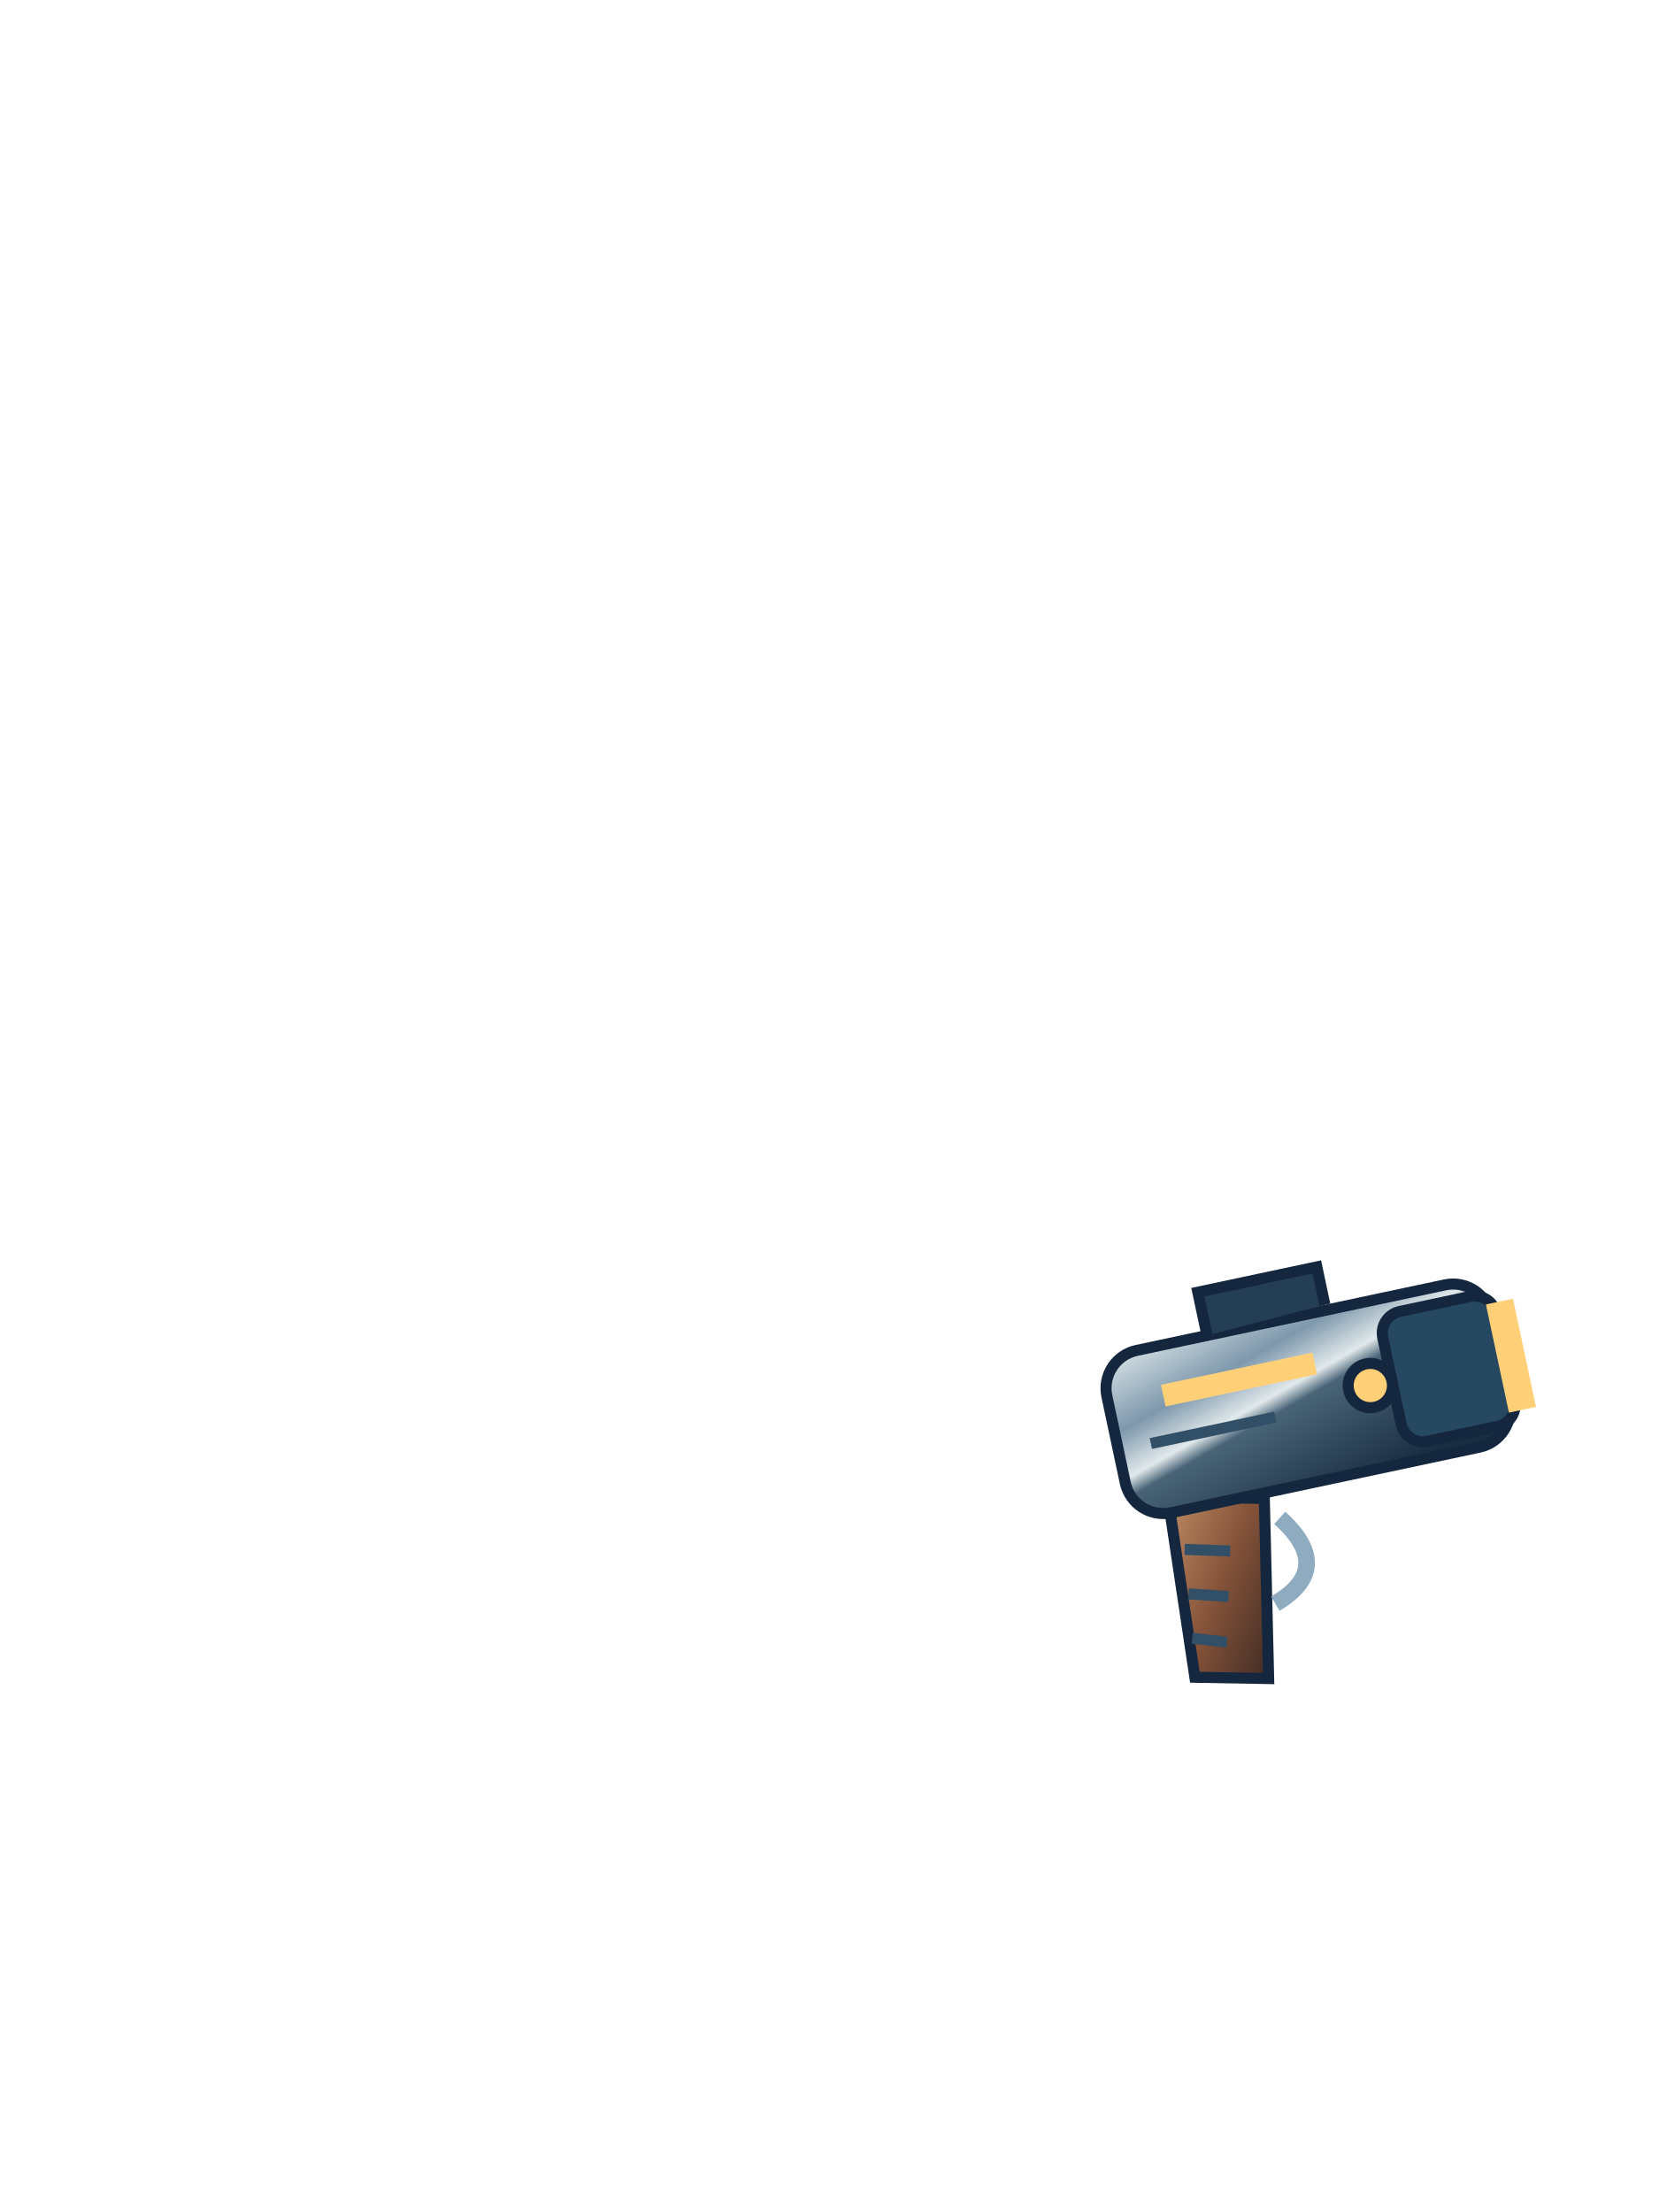
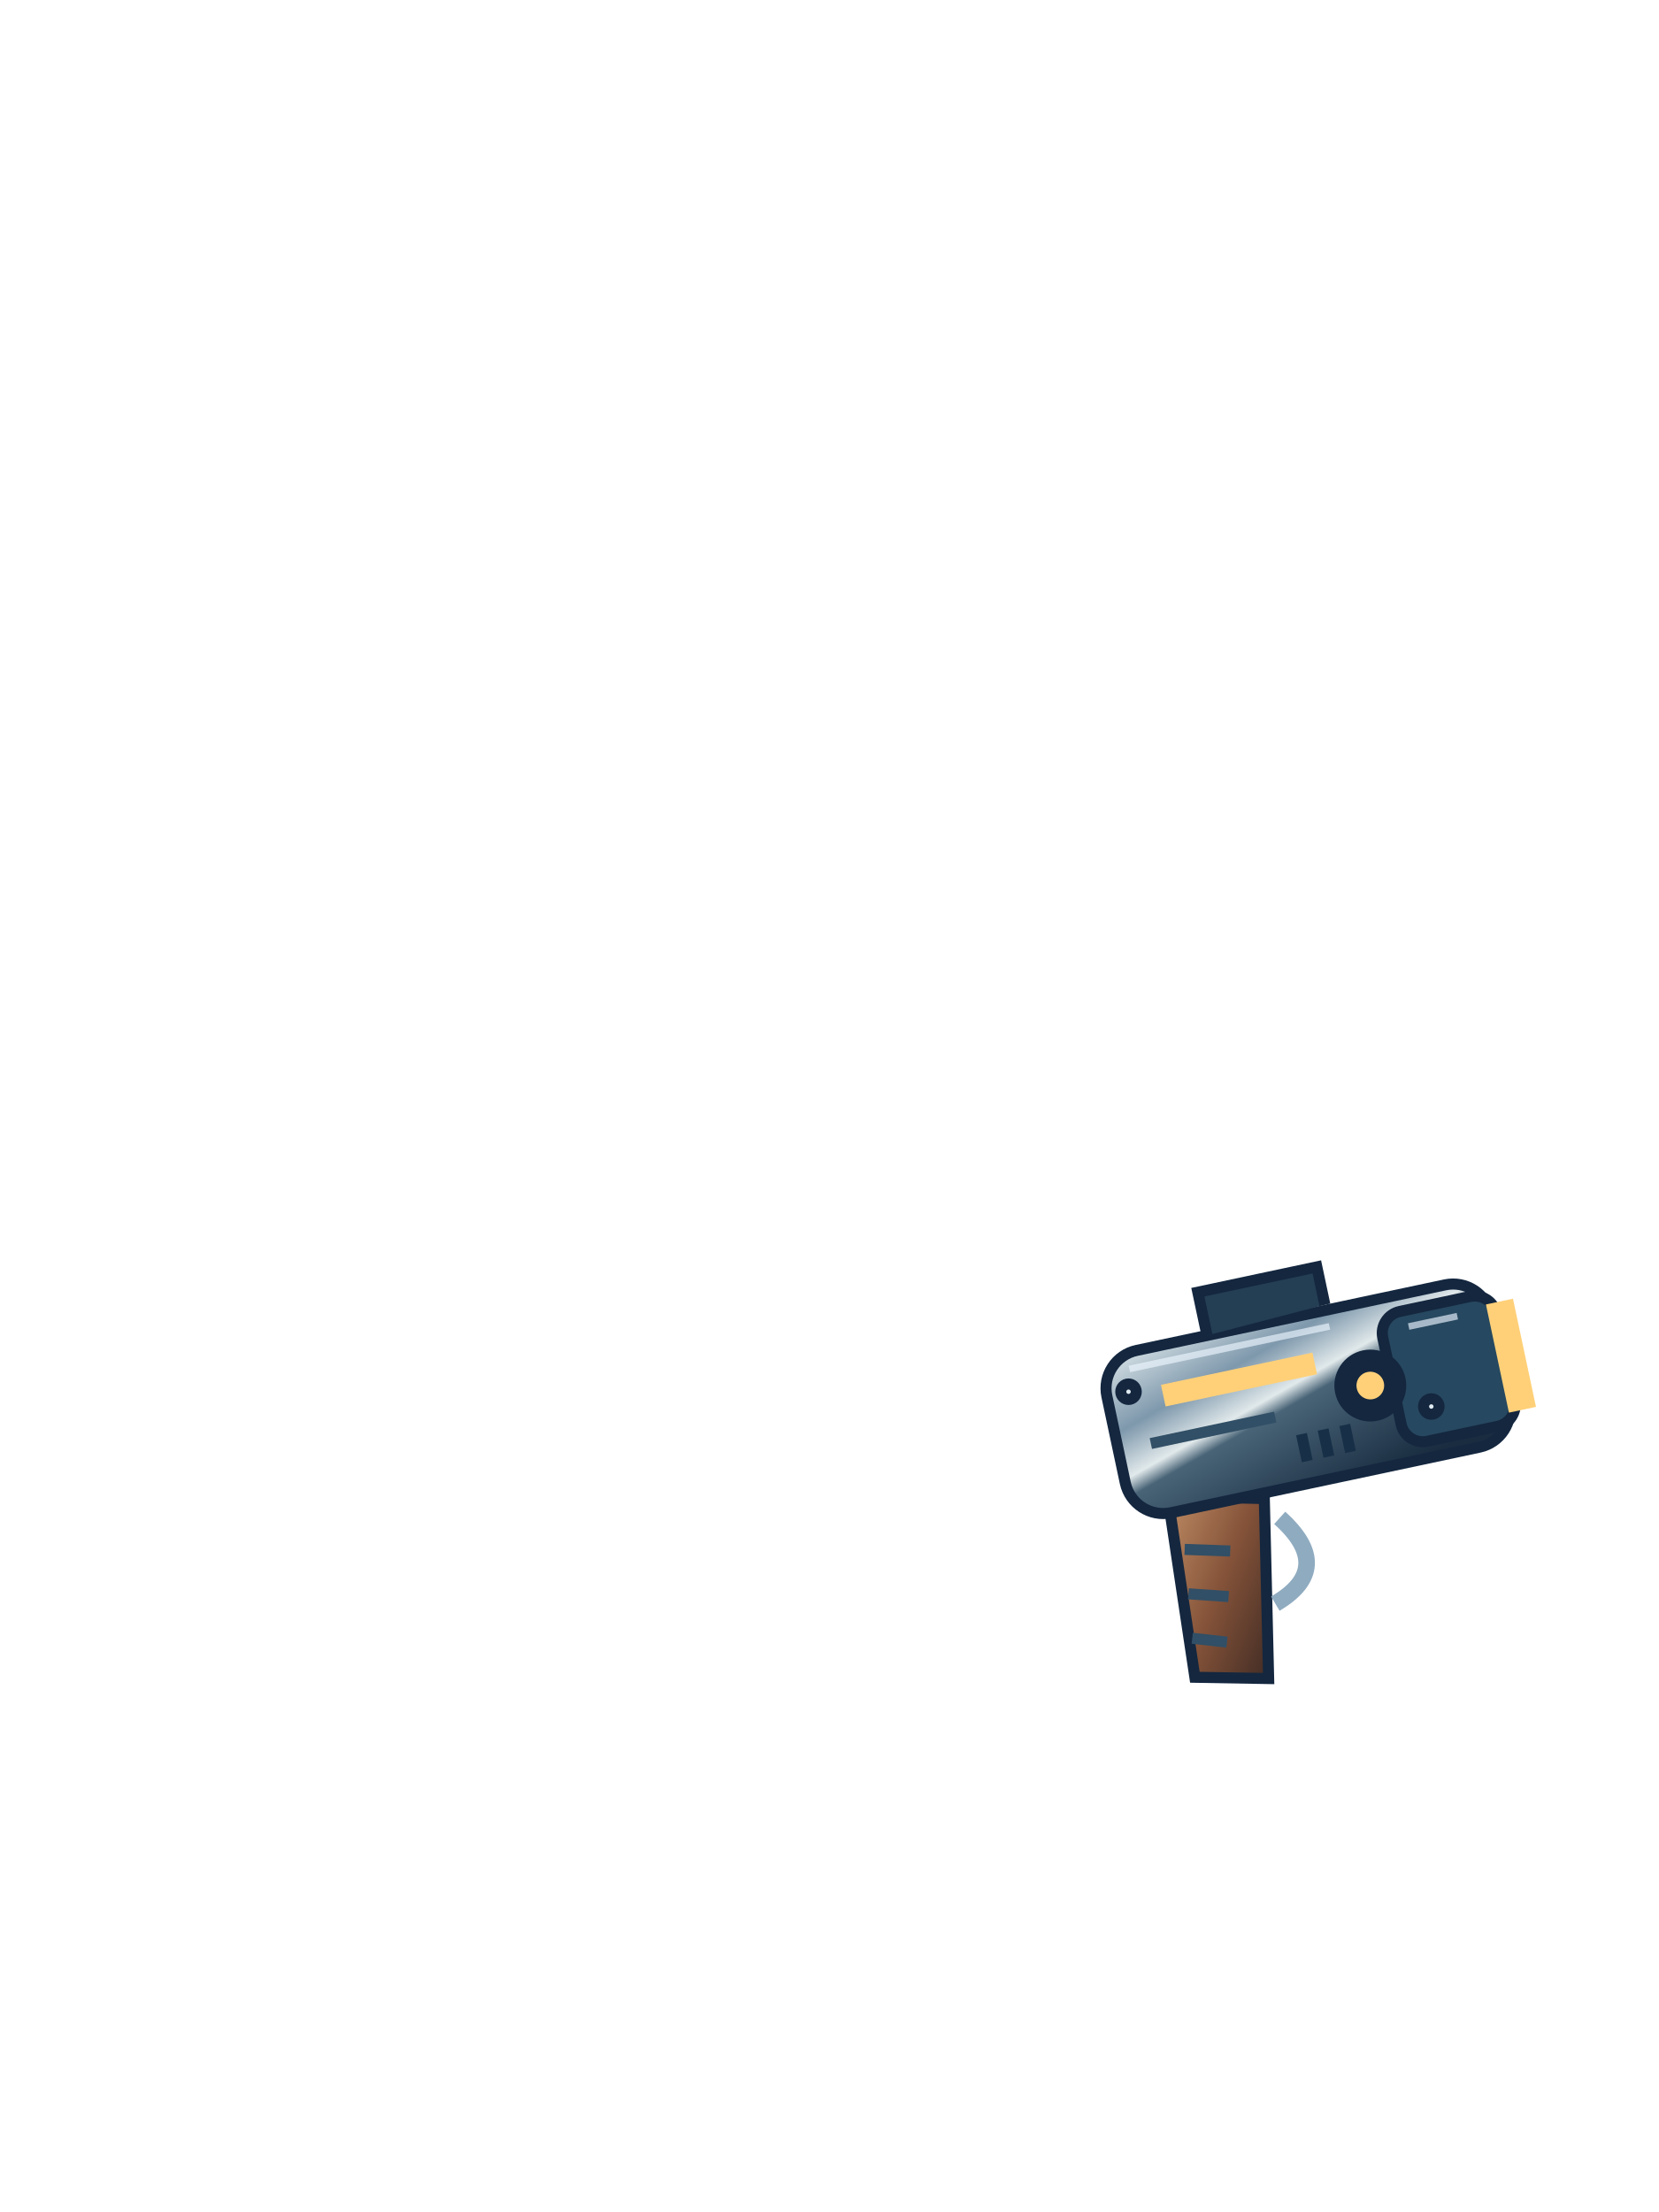
<svg xmlns="http://www.w3.org/2000/svg" viewBox="0 0 300 400">
  <defs>
    <radialGradient id="skin" cx=".32" cy=".2" r=".85">
      <stop stop-color="#eac086" />
      <stop offset=".55" stop-color="#93603e" />
      <stop offset="1" stop-color="#392b37" />
    </radialGradient>
    <linearGradient id="cloth" x2=".8" y2="1">
      <stop stop-color="#3d5b75" />
      <stop offset=".5" stop-color="#253648" />
      <stop offset="1" stop-color="#101b2d" />
    </linearGradient>
    <linearGradient id="metal" x2=".75" y2="1">
      <stop stop-color="#dce6e9" />
      <stop offset=".3" stop-color="#7e98ac" />
      <stop offset=".48" stop-color="#e1e9eb" />
      <stop offset=".55" stop-color="#496477" />
      <stop offset="1" stop-color="#192c40" />
    </linearGradient>
    <linearGradient id="trim" x2="1" y2="1">
      <stop stop-color="#edfcff" />
      <stop offset=".4" stop-color="#ffd078" />
      <stop offset="1" stop-color="#287c9f" />
    </linearGradient>
    <linearGradient id="leather" x2=".8" y2="1">
      <stop stop-color="#c59269" />
      <stop offset=".5" stop-color="#855339" />
      <stop offset="1" stop-color="#392722" />
    </linearGradient>
    <linearGradient id="hair" x2=".3" y2="1">
      <stop stop-color="#8f5a36" />
      <stop offset=".6" stop-color="#492b25" />
      <stop offset="1" stop-color="#241b22" />
    </linearGradient>
    <radialGradient id="lens" cx=".3" cy=".15">
      <stop stop-color="#84d9ef" />
      <stop offset=".6" stop-color="#153e64" />
      <stop offset="1" stop-color="#09182b" />
    </radialGradient>
  </defs>
  <g transform="rotate(-12 232 258)" stroke="#14273f" stroke-width="2">
    <path d="M209 266L207 299L220 302L226 270Z" fill="url(#leather)" />
    <rect x="202" y="239" width="71" height="30" rx="7" fill="url(#metal)" />
    <path d="M222 239V231H244V238" fill="#243e53" />
    <rect x="253" y="242" width="21" height="24" rx="4" fill="#264860" />
    <path d="M275 244V264" stroke="#ffd078" stroke-width="5" />
    <path d="M212 248H240" stroke="#ffd078" stroke-width="4" />
    <path d="M228 274Q236 285 224 289" fill="none" stroke="#8fabc0" stroke-width="3" />
-     <circle cx="249" cy="254" r="4" fill="#ffd078" />
+     <circle cx="249" cy="254" r="5.5" fill="#0b2438" />
+     <circle cx="249" cy="254" r="3.5" fill="#ffd078" />
+     <path d="M207 242h37m14 3h9" stroke="#edf6ff" stroke-width="1.2" opacity=".65" />
+     <path d="M235 260v5m4-5v5m4-5v5" stroke="#183047" stroke-width="2" />
+     <circle cx="206" cy="246" r="1.4" fill="#e0ebf1" />
+     <circle cx="259" cy="260" r="1.4" fill="#e0ebf1" />
    <path d="M208 256h23m-21 20 8 2m-9 6 7 2m-8 6 6 2" stroke="#314f66" stroke-width="2" />
  </g>
</svg>
